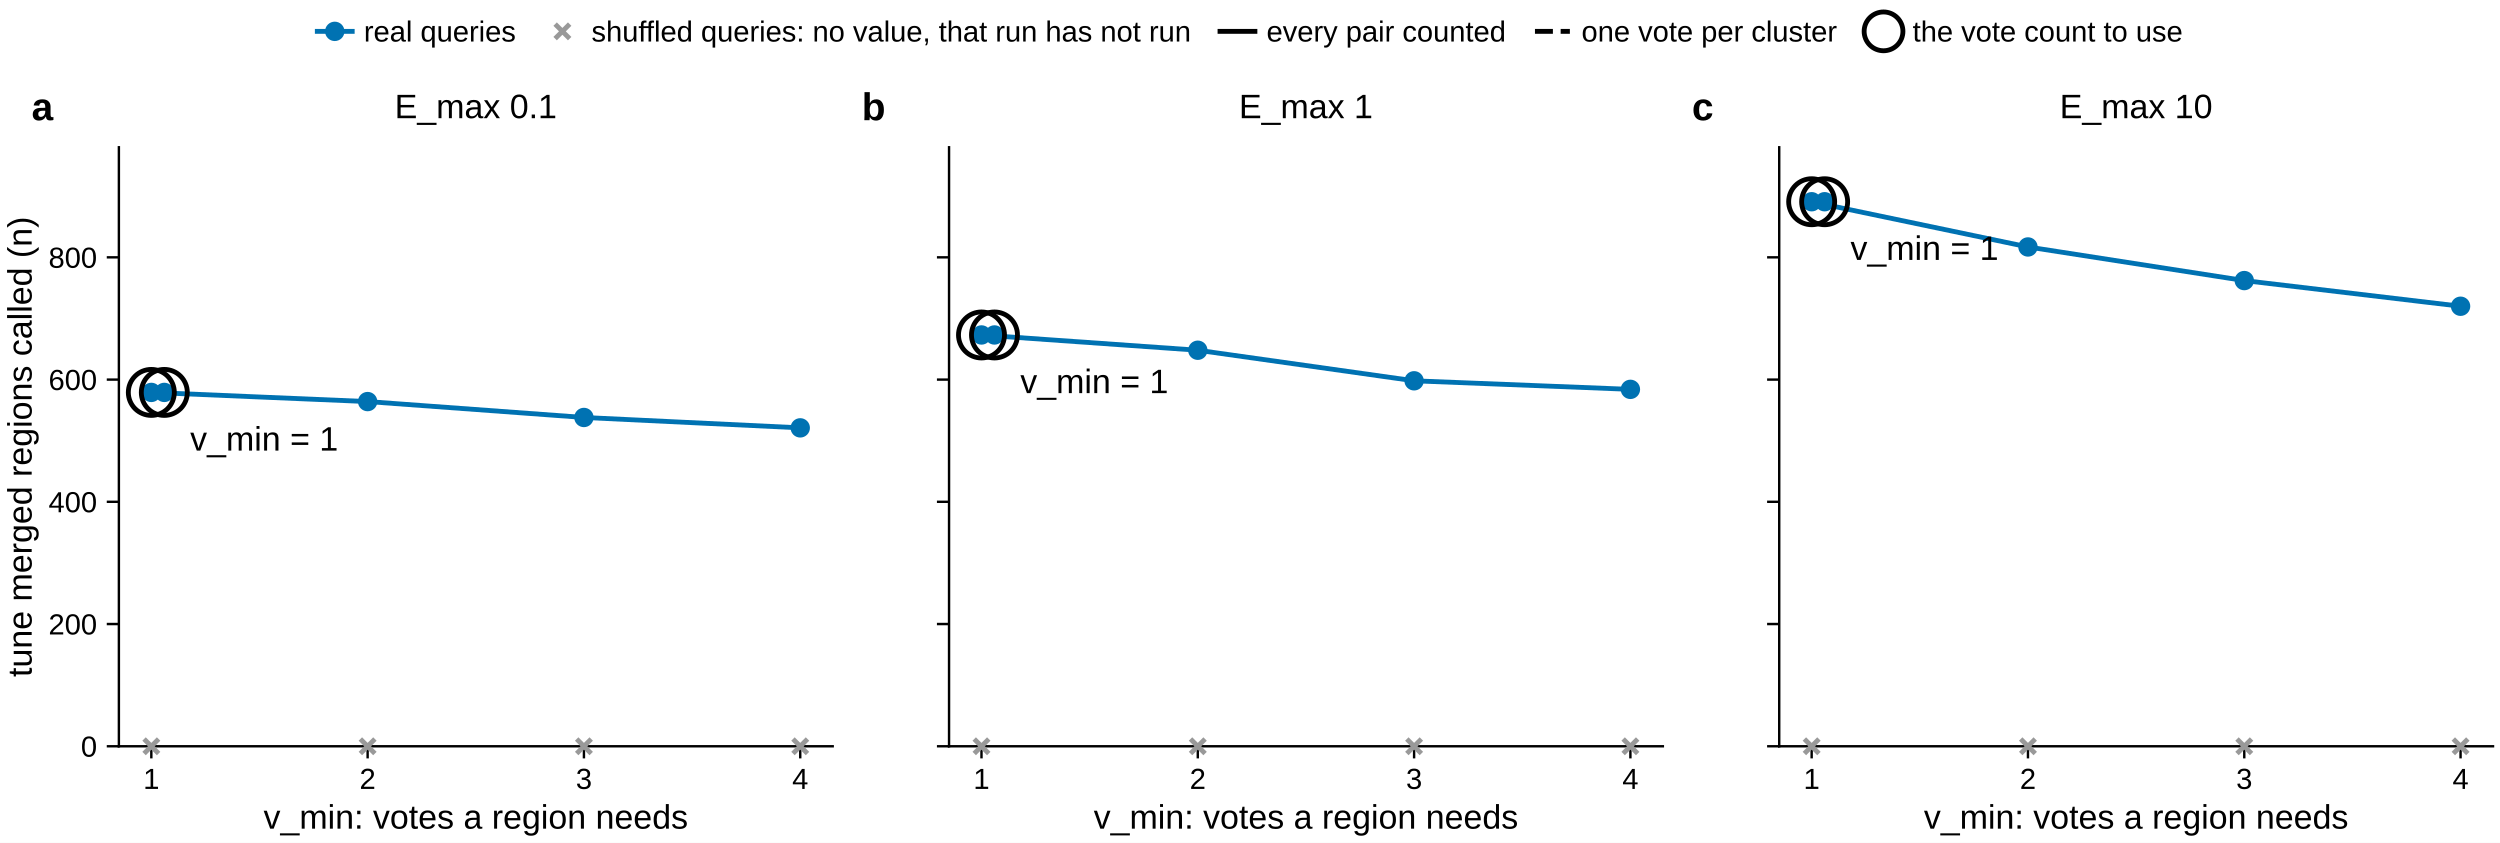
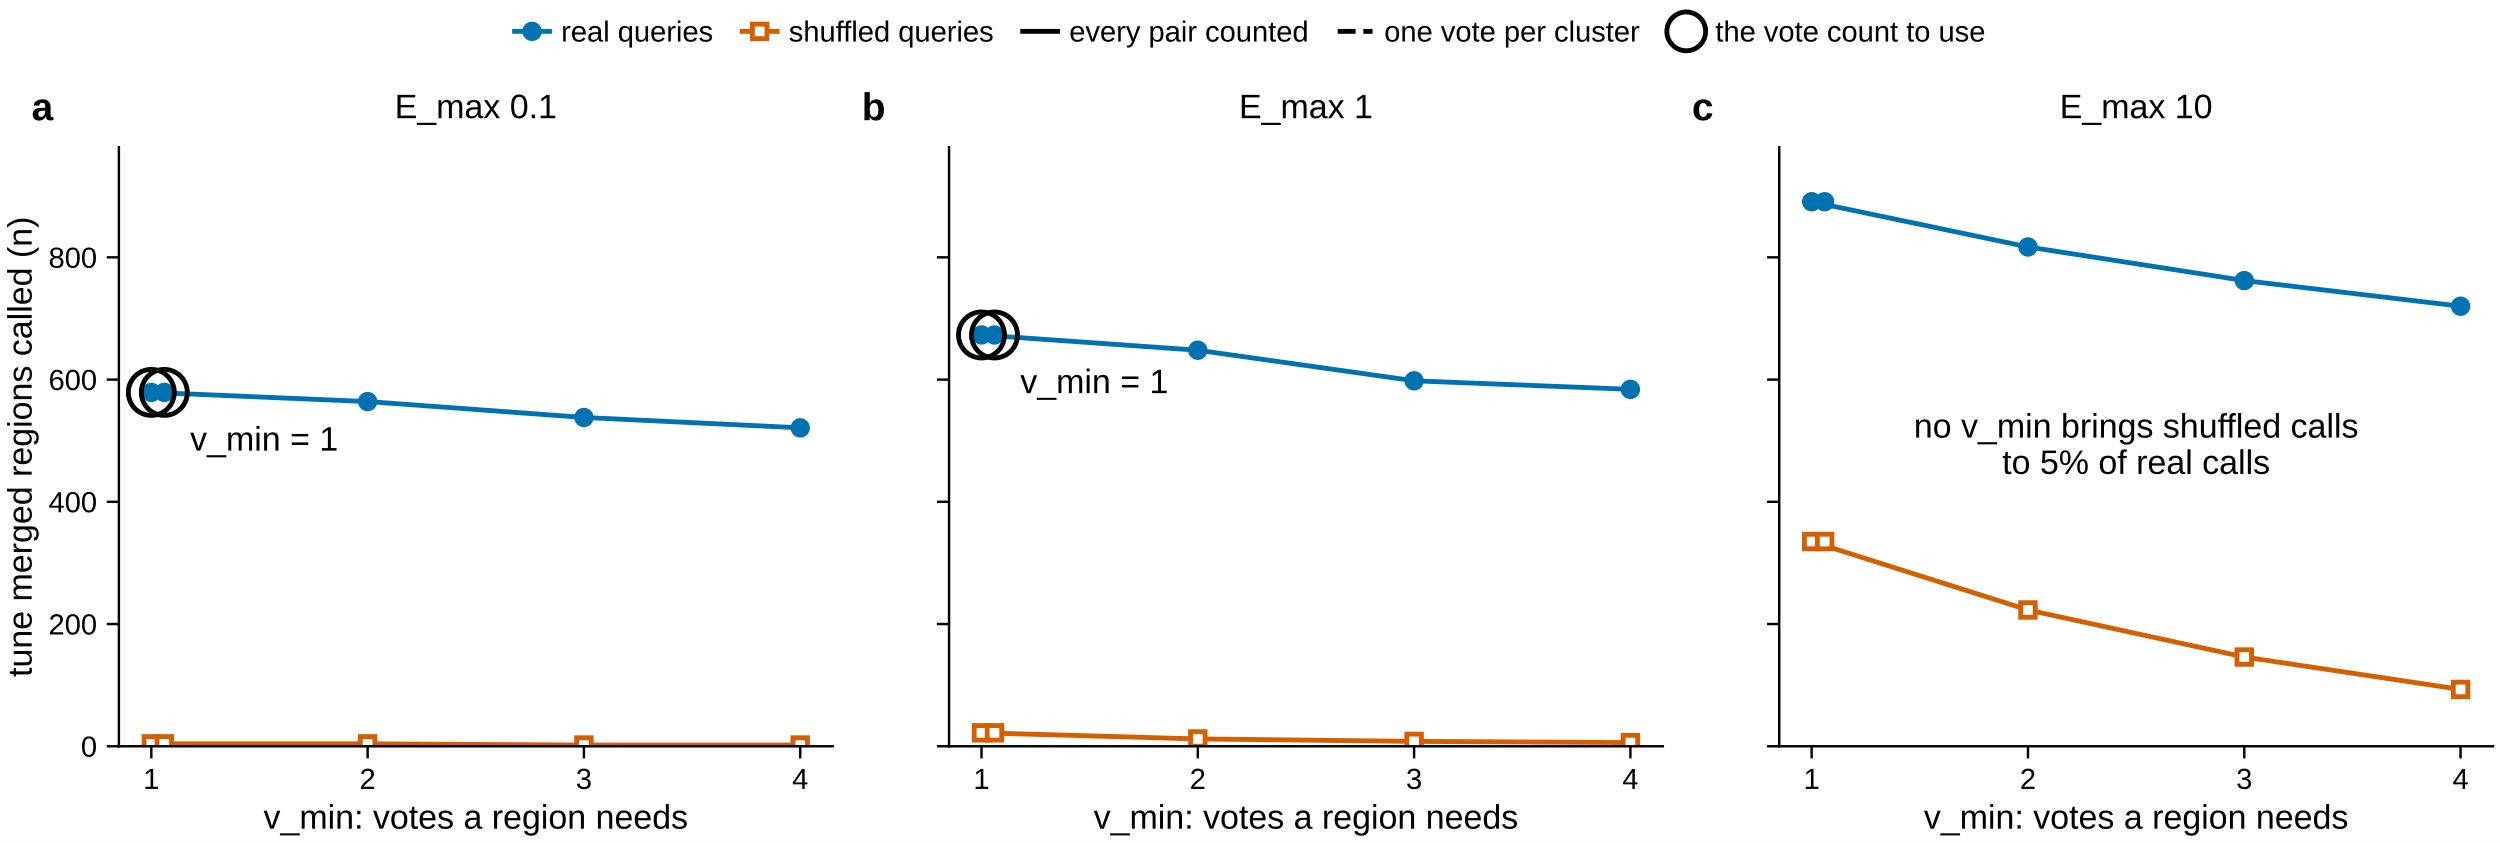
<svg xmlns="http://www.w3.org/2000/svg" xmlns:xlink="http://www.w3.org/1999/xlink" width="515.62pt" height="173.828pt" viewBox="0 0 515.62 173.828" version="1.1">
  <defs>
    <style type="text/css">*{stroke-linejoin: round; stroke-linecap: butt}</style>
  </defs>
  <g id="figure_1">
    <g id="patch_1">
      <path d="M 0 173.828  L 515.62 173.828  L 515.62 0  L 0 0  z " style="fill: #ffffff" />
    </g>
    <g id="axes_1">
      <g id="patch_2">
        <path d="M 24.519 153.917  L 171.739 153.917  L 171.739 30.376  L 24.519 30.376  z " style="fill: #ffffff" />
      </g>
      <g id="matplotlib.axis_1">
        <g id="xtick_1">
          <g id="line2d_1">
            <defs>
-               <path id="m44a8c8ac32" d="M 0 0  L 0 2.5  " style="stroke: #000000; stroke-width: 0.5" />
+               <path id="m06f5d43fc4" d="M 0 0  L 0 2.5  " style="stroke: #000000; stroke-width: 0.5" />
            </defs>
            <g>
-               <use xlink:href="#m44a8c8ac32" x="31.211" y="153.917" style="stroke: #000000; stroke-width: 0.5" />
+               <use xlink:href="#m06f5d43fc4" x="31.211" y="153.917" style="stroke: #000000; stroke-width: 0.5" />
            </g>
          </g>
          <g id="text_1">
            <text style="font-size: 6px; font-family: 'Arial', 'Helvetica', 'Liberation Sans', 'DejaVu Sans', sans-serif; text-anchor: middle" x="31.211" y="162.712" transform="rotate(-0 31.21057 162.7115)">1</text>
          </g>
        </g>
        <g id="xtick_2">
          <g id="line2d_2">
            <g>
-               <use xlink:href="#m44a8c8ac32" x="75.823" y="153.917" style="stroke: #000000; stroke-width: 0.5" />
+               <use xlink:href="#m06f5d43fc4" x="75.823" y="153.917" style="stroke: #000000; stroke-width: 0.5" />
            </g>
          </g>
          <g id="text_2">
            <text style="font-size: 6px; font-family: 'Arial', 'Helvetica', 'Liberation Sans', 'DejaVu Sans', sans-serif; text-anchor: middle" x="75.823" y="162.712" transform="rotate(-0 75.82269 162.7115)">2</text>
          </g>
        </g>
        <g id="xtick_3">
          <g id="line2d_3">
            <g>
-               <use xlink:href="#m44a8c8ac32" x="120.435" y="153.917" style="stroke: #000000; stroke-width: 0.5" />
+               <use xlink:href="#m06f5d43fc4" x="120.435" y="153.917" style="stroke: #000000; stroke-width: 0.5" />
            </g>
          </g>
          <g id="text_3">
            <text style="font-size: 6px; font-family: 'Arial', 'Helvetica', 'Liberation Sans', 'DejaVu Sans', sans-serif; text-anchor: middle" x="120.435" y="162.712" transform="rotate(-0 120.4348 162.7115)">3</text>
          </g>
        </g>
        <g id="xtick_4">
          <g id="line2d_4">
            <g>
-               <use xlink:href="#m44a8c8ac32" x="165.047" y="153.917" style="stroke: #000000; stroke-width: 0.5" />
+               <use xlink:href="#m06f5d43fc4" x="165.047" y="153.917" style="stroke: #000000; stroke-width: 0.5" />
            </g>
          </g>
          <g id="text_4">
            <text style="font-size: 6px; font-family: 'Arial', 'Helvetica', 'Liberation Sans', 'DejaVu Sans', sans-serif; text-anchor: middle" x="165.047" y="162.712" transform="rotate(-0 165.0469 162.7115)">4</text>
          </g>
        </g>
        <g id="text_5">
          <text style="font-size: 7px; font-family: 'Arial', 'Helvetica', 'Liberation Sans', 'DejaVu Sans', sans-serif; text-anchor: middle" x="98.129" y="170.915" transform="rotate(-0 98.12874 170.9145)">v_min: votes a region needs</text>
        </g>
      </g>
      <g id="matplotlib.axis_2">
        <g id="ytick_1">
          <g id="line2d_5">
            <defs>
-               <path id="m9cc3712a37" d="M 0 0  L -2.5 0  " style="stroke: #000000; stroke-width: 0.5" />
+               <path id="mfbc4c7f4f1" d="M 0 0  L -2.5 0  " style="stroke: #000000; stroke-width: 0.5" />
            </defs>
            <g>
-               <use xlink:href="#m9cc3712a37" x="24.519" y="153.917" style="stroke: #000000; stroke-width: 0.5" />
+               <use xlink:href="#mfbc4c7f4f1" x="24.519" y="153.917" style="stroke: #000000; stroke-width: 0.5" />
            </g>
          </g>
          <g id="text_6">
            <text style="font-size: 6px; font-family: 'Arial', 'Helvetica', 'Liberation Sans', 'DejaVu Sans', sans-serif; text-anchor: end" x="20.019" y="156.064" transform="rotate(-0 20.01875 156.0642)">0</text>
          </g>
        </g>
        <g id="ytick_2">
          <g id="line2d_6">
            <g>
-               <use xlink:href="#m9cc3712a37" x="24.519" y="128.707" style="stroke: #000000; stroke-width: 0.5" />
+               <use xlink:href="#mfbc4c7f4f1" x="24.519" y="128.707" style="stroke: #000000; stroke-width: 0.5" />
            </g>
          </g>
          <g id="text_7">
            <text style="font-size: 6px; font-family: 'Arial', 'Helvetica', 'Liberation Sans', 'DejaVu Sans', sans-serif; text-anchor: end" x="20.019" y="130.854" transform="rotate(-0 20.01875 130.8544)">200</text>
          </g>
        </g>
        <g id="ytick_3">
          <g id="line2d_7">
            <g>
-               <use xlink:href="#m9cc3712a37" x="24.519" y="103.497" style="stroke: #000000; stroke-width: 0.5" />
+               <use xlink:href="#mfbc4c7f4f1" x="24.519" y="103.497" style="stroke: #000000; stroke-width: 0.5" />
            </g>
          </g>
          <g id="text_8">
            <text style="font-size: 6px; font-family: 'Arial', 'Helvetica', 'Liberation Sans', 'DejaVu Sans', sans-serif; text-anchor: end" x="20.019" y="105.645" transform="rotate(-0 20.01875 105.6446)">400</text>
          </g>
        </g>
        <g id="ytick_4">
          <g id="line2d_8">
            <g>
-               <use xlink:href="#m9cc3712a37" x="24.519" y="78.288" style="stroke: #000000; stroke-width: 0.5" />
+               <use xlink:href="#mfbc4c7f4f1" x="24.519" y="78.288" style="stroke: #000000; stroke-width: 0.5" />
            </g>
          </g>
          <g id="text_9">
            <text style="font-size: 6px; font-family: 'Arial', 'Helvetica', 'Liberation Sans', 'DejaVu Sans', sans-serif; text-anchor: end" x="20.019" y="80.435" transform="rotate(-0 20.01875 80.43487)">600</text>
          </g>
        </g>
        <g id="ytick_5">
          <g id="line2d_9">
            <g>
-               <use xlink:href="#m9cc3712a37" x="24.519" y="53.078" style="stroke: #000000; stroke-width: 0.5" />
+               <use xlink:href="#mfbc4c7f4f1" x="24.519" y="53.078" style="stroke: #000000; stroke-width: 0.5" />
            </g>
          </g>
          <g id="text_10">
            <text style="font-size: 6px; font-family: 'Arial', 'Helvetica', 'Liberation Sans', 'DejaVu Sans', sans-serif; text-anchor: end" x="20.019" y="55.225" transform="rotate(-0 20.01875 55.22509)">800</text>
          </g>
        </g>
        <g id="text_11">
          <text style="font-size: 7px; font-family: 'Arial', 'Helvetica', 'Liberation Sans', 'DejaVu Sans', sans-serif; text-anchor: middle" x="6.536" y="92.147" transform="rotate(-90 6.535781 92.1466)">tune merged regions called (n)</text>
        </g>
      </g>
      <g id="line2d_10">
-         <path d="M 31.211 80.935  L 75.823 82.825  L 120.435 86.103  L 165.047 88.245  " clip-path="url(#p9e392b3a50)" style="fill: none; stroke: #0072b2; stroke-linecap: square" />
+         <path d="M 31.211 80.935  L 75.823 82.825  L 120.435 86.103  L 165.047 88.245  " clip-path="url(#p8453d5437e)" style="fill: none; stroke: #0072b2; stroke-linecap: square" />
        <defs>
-           <path id="mfd7a5730d2" d="M 0 1.5  C 0.398 1.5 0.779 1.342 1.061 1.061  C 1.342 0.779 1.5 0.398 1.5 0  C 1.5 -0.398 1.342 -0.779 1.061 -1.061  C 0.779 -1.342 0.398 -1.5 0 -1.5  C -0.398 -1.5 -0.779 -1.342 -1.061 -1.061  C -1.342 -0.779 -1.5 -0.398 -1.5 0  C -1.5 0.398 -1.342 0.779 -1.061 1.061  C -0.779 1.342 -0.398 1.5 0 1.5  z " style="stroke: #0072b2" />
+           <path id="m8e6fe52f52" d="M 0 1.5  C 0.398 1.5 0.779 1.342 1.061 1.061  C 1.342 0.779 1.5 0.398 1.5 0  C 1.5 -0.398 1.342 -0.779 1.061 -1.061  C 0.779 -1.342 0.398 -1.5 0 -1.5  C -0.398 -1.5 -0.779 -1.342 -1.061 -1.061  C -1.342 -0.779 -1.5 -0.398 -1.5 0  C -1.5 0.398 -1.342 0.779 -1.061 1.061  C -0.779 1.342 -0.398 1.5 0 1.5  z " style="stroke: #0072b2" />
        </defs>
-         <g clip-path="url(#p9e392b3a50)">
-           <use xlink:href="#mfd7a5730d2" x="31.211" y="80.935" style="fill: #0072b2; stroke: #0072b2" />
-           <use xlink:href="#mfd7a5730d2" x="75.823" y="82.825" style="fill: #0072b2; stroke: #0072b2" />
-           <use xlink:href="#mfd7a5730d2" x="120.435" y="86.103" style="fill: #0072b2; stroke: #0072b2" />
-           <use xlink:href="#mfd7a5730d2" x="165.047" y="88.245" style="fill: #0072b2; stroke: #0072b2" />
+         <g clip-path="url(#p8453d5437e)">
+           <use xlink:href="#m8e6fe52f52" x="31.211" y="80.935" style="fill: #0072b2; stroke: #0072b2" />
+           <use xlink:href="#m8e6fe52f52" x="75.823" y="82.825" style="fill: #0072b2; stroke: #0072b2" />
+           <use xlink:href="#m8e6fe52f52" x="120.435" y="86.103" style="fill: #0072b2; stroke: #0072b2" />
+           <use xlink:href="#m8e6fe52f52" x="165.047" y="88.245" style="fill: #0072b2; stroke: #0072b2" />
        </g>
      </g>
      <g id="line2d_11">
-         <path d="M 33.887 80.935  " clip-path="url(#p9e392b3a50)" style="fill: none; stroke-dasharray: 3.7,1.6; stroke-dashoffset: 0; stroke: #0072b2" />
-         <g clip-path="url(#p9e392b3a50)">
-           <use xlink:href="#mfd7a5730d2" x="33.887" y="80.935" style="fill: #0072b2; stroke: #0072b2" />
+         <path d="M 31.211 153.413  L 75.823 153.413  L 120.435 153.665  L 165.047 153.665  " clip-path="url(#p8453d5437e)" style="fill: none; stroke: #d55e00; stroke-linecap: square" />
+         <defs>
+           <path id="m330bc843bd" d="M -1.5 1.5  L 1.5 1.5  L 1.5 -1.5  L -1.5 -1.5  z " style="stroke: #d55e00; stroke-linejoin: miter" />
+         </defs>
+         <g clip-path="url(#p8453d5437e)">
+           <use xlink:href="#m330bc843bd" x="31.211" y="153.413" style="fill: #ffffff; stroke: #d55e00; stroke-linejoin: miter" />
+           <use xlink:href="#m330bc843bd" x="75.823" y="153.413" style="fill: #ffffff; stroke: #d55e00; stroke-linejoin: miter" />
+           <use xlink:href="#m330bc843bd" x="120.435" y="153.665" style="fill: #ffffff; stroke: #d55e00; stroke-linejoin: miter" />
+           <use xlink:href="#m330bc843bd" x="165.047" y="153.665" style="fill: #ffffff; stroke: #d55e00; stroke-linejoin: miter" />
+         </g>
+       </g>
+       <g id="line2d_12">
+         <path d="M 33.887 80.935  " clip-path="url(#p8453d5437e)" style="fill: none; stroke-dasharray: 3.7,1.6; stroke-dashoffset: 0; stroke: #0072b2" />
+         <g clip-path="url(#p8453d5437e)">
+           <use xlink:href="#m8e6fe52f52" x="33.887" y="80.935" style="fill: #0072b2; stroke: #0072b2" />
+         </g>
+       </g>
+       <g id="line2d_13">
+         <path d="M 33.887 153.413  " clip-path="url(#p8453d5437e)" style="fill: none; stroke-dasharray: 3.7,1.6; stroke-dashoffset: 0; stroke: #d55e00" />
+         <g clip-path="url(#p8453d5437e)">
+           <use xlink:href="#m330bc843bd" x="33.887" y="153.413" style="fill: #ffffff; stroke: #d55e00; stroke-linejoin: miter" />
        </g>
      </g>
      <g id="patch_3">
        <path d="M 24.519 153.917  L 24.519 30.376  " style="fill: none; stroke: #000000; stroke-width: 0.5; stroke-linejoin: miter; stroke-linecap: square" />
      </g>
      <g id="patch_4">
        <path d="M 24.519 153.917  L 171.739 153.917  " style="fill: none; stroke: #000000; stroke-width: 0.5; stroke-linejoin: miter; stroke-linecap: square" />
      </g>
      <g id="text_12">
        <text style="font-size: 7px; font-family: 'Arial', 'Helvetica', 'Liberation Sans', 'DejaVu Sans', sans-serif; text-anchor: start" x="39.211" y="92.935" transform="rotate(-0 39.21057 92.93455)">v_min = 1</text>
      </g>
      <g id="text_13">
        <text style="font-weight: 700; font-size: 8px; font-family: 'Arial', 'Helvetica', 'Liberation Sans', 'DejaVu Sans', sans-serif; text-anchor: start" x="6.519" y="24.798" transform="rotate(-0 6.51875 24.7976)">a</text>
      </g>
      <g id="text_14">
        <text style="font-size: 7px; font-family: 'Arial', 'Helvetica', 'Liberation Sans', 'DejaVu Sans', sans-serif; text-anchor: middle" x="98.129" y="24.376" transform="rotate(-0 98.12874 24.37635)">E_max 0.1</text>
      </g>
      <g id="PathCollection_1">
-         <path d="M 31.211 85.678  C 32.469 85.678 33.675 85.178 34.565 84.289  C 35.454 83.399 35.954 82.193 35.954 80.935  C 35.954 79.677 35.454 78.47 34.565 77.58  C 33.675 76.691 32.469 76.191 31.211 76.191  C 29.953 76.191 28.746 76.691 27.856 77.58  C 26.967 78.47 26.467 79.677 26.467 80.935  C 26.467 82.193 26.967 83.399 27.856 84.289  C 28.746 85.178 29.953 85.678 31.211 85.678  L 31.211 85.678  z " clip-path="url(#p9e392b3a50)" style="fill: none; stroke: #000000" />
+         <path d="M 31.211 85.678  C 32.469 85.678 33.675 85.178 34.565 84.289  C 35.454 83.399 35.954 82.193 35.954 80.935  C 35.954 79.677 35.454 78.47 34.565 77.58  C 33.675 76.691 32.469 76.191 31.211 76.191  C 29.953 76.191 28.746 76.691 27.856 77.58  C 26.967 78.47 26.467 79.677 26.467 80.935  C 26.467 82.193 26.967 83.399 27.856 84.289  C 28.746 85.178 29.953 85.678 31.211 85.678  L 31.211 85.678  z " clip-path="url(#p8453d5437e)" style="fill: none; stroke: #000000" />
      </g>
      <g id="PathCollection_2">
-         <path d="M 33.887 85.678  C 35.145 85.678 36.352 85.178 37.241 84.289  C 38.131 83.399 38.631 82.193 38.631 80.935  C 38.631 79.677 38.131 78.47 37.241 77.58  C 36.352 76.691 35.145 76.191 33.887 76.191  C 32.629 76.191 31.423 76.691 30.533 77.58  C 29.644 78.47 29.144 79.677 29.144 80.935  C 29.144 82.193 29.644 83.399 30.533 84.289  C 31.423 85.178 32.629 85.678 33.887 85.678  L 33.887 85.678  z " clip-path="url(#p9e392b3a50)" style="fill: none; stroke: #000000" />
-       </g>
-       <g id="PathCollection_3">
-         <defs>
-           <path id="m5c5ccda77c" d="M -1.5 1.5  L 1.5 -1.5  M -1.5 -1.5  L 1.5 1.5  " style="stroke: #999999" />
-         </defs>
-         <g>
-           <use xlink:href="#m5c5ccda77c" x="31.211" y="153.917" style="fill: #999999; stroke: #999999" />
-           <use xlink:href="#m5c5ccda77c" x="75.823" y="153.917" style="fill: #999999; stroke: #999999" />
-           <use xlink:href="#m5c5ccda77c" x="120.435" y="153.917" style="fill: #999999; stroke: #999999" />
-           <use xlink:href="#m5c5ccda77c" x="165.047" y="153.917" style="fill: #999999; stroke: #999999" />
-         </g>
+         <path d="M 33.887 85.678  C 35.145 85.678 36.352 85.178 37.241 84.289  C 38.131 83.399 38.631 82.193 38.631 80.935  C 38.631 79.677 38.131 78.47 37.241 77.58  C 36.352 76.691 35.145 76.191 33.887 76.191  C 32.629 76.191 31.423 76.691 30.533 77.58  C 29.644 78.47 29.144 79.677 29.144 80.935  C 29.144 82.193 29.644 83.399 30.533 84.289  C 31.423 85.178 32.629 85.678 33.887 85.678  L 33.887 85.678  z " clip-path="url(#p8453d5437e)" style="fill: none; stroke: #000000" />
      </g>
    </g>
    <g id="axes_2">
      <g id="patch_5">
        <path d="M 195.739 153.917  L 342.959 153.917  L 342.959 30.376  L 195.739 30.376  z " style="fill: #ffffff" />
      </g>
      <g id="matplotlib.axis_3">
        <g id="xtick_5">
-           <g id="line2d_12">
-             <g>
-               <use xlink:href="#m44a8c8ac32" x="202.431" y="153.917" style="stroke: #000000; stroke-width: 0.5" />
+           <g id="line2d_14">
+             <g>
+               <use xlink:href="#m06f5d43fc4" x="202.431" y="153.917" style="stroke: #000000; stroke-width: 0.5" />
            </g>
          </g>
          <g id="text_15">
            <text style="font-size: 6px; font-family: 'Arial', 'Helvetica', 'Liberation Sans', 'DejaVu Sans', sans-serif; text-anchor: middle" x="202.431" y="162.712" transform="rotate(-0 202.431 162.7115)">1</text>
          </g>
        </g>
        <g id="xtick_6">
-           <g id="line2d_13">
-             <g>
-               <use xlink:href="#m44a8c8ac32" x="247.043" y="153.917" style="stroke: #000000; stroke-width: 0.5" />
+           <g id="line2d_15">
+             <g>
+               <use xlink:href="#m06f5d43fc4" x="247.043" y="153.917" style="stroke: #000000; stroke-width: 0.5" />
            </g>
          </g>
          <g id="text_16">
            <text style="font-size: 6px; font-family: 'Arial', 'Helvetica', 'Liberation Sans', 'DejaVu Sans', sans-serif; text-anchor: middle" x="247.043" y="162.712" transform="rotate(-0 247.0432 162.7115)">2</text>
          </g>
        </g>
        <g id="xtick_7">
-           <g id="line2d_14">
-             <g>
-               <use xlink:href="#m44a8c8ac32" x="291.655" y="153.917" style="stroke: #000000; stroke-width: 0.5" />
+           <g id="line2d_16">
+             <g>
+               <use xlink:href="#m06f5d43fc4" x="291.655" y="153.917" style="stroke: #000000; stroke-width: 0.5" />
            </g>
          </g>
          <g id="text_17">
            <text style="font-size: 6px; font-family: 'Arial', 'Helvetica', 'Liberation Sans', 'DejaVu Sans', sans-serif; text-anchor: middle" x="291.655" y="162.712" transform="rotate(-0 291.6553 162.7115)">3</text>
          </g>
        </g>
        <g id="xtick_8">
-           <g id="line2d_15">
-             <g>
-               <use xlink:href="#m44a8c8ac32" x="336.267" y="153.917" style="stroke: #000000; stroke-width: 0.5" />
+           <g id="line2d_17">
+             <g>
+               <use xlink:href="#m06f5d43fc4" x="336.267" y="153.917" style="stroke: #000000; stroke-width: 0.5" />
            </g>
          </g>
          <g id="text_18">
            <text style="font-size: 6px; font-family: 'Arial', 'Helvetica', 'Liberation Sans', 'DejaVu Sans', sans-serif; text-anchor: middle" x="336.267" y="162.712" transform="rotate(-0 336.2674 162.7115)">4</text>
          </g>
        </g>
        <g id="text_19">
          <text style="font-size: 7px; font-family: 'Arial', 'Helvetica', 'Liberation Sans', 'DejaVu Sans', sans-serif; text-anchor: middle" x="269.349" y="170.915" transform="rotate(-0 269.3492 170.9145)">v_min: votes a region needs</text>
        </g>
      </g>
      <g id="matplotlib.axis_4">
        <g id="ytick_6">
-           <g id="line2d_16">
-             <g>
-               <use xlink:href="#m9cc3712a37" x="195.739" y="153.917" style="stroke: #000000; stroke-width: 0.5" />
+           <g id="line2d_18">
+             <g>
+               <use xlink:href="#mfbc4c7f4f1" x="195.739" y="153.917" style="stroke: #000000; stroke-width: 0.5" />
            </g>
          </g>
        </g>
        <g id="ytick_7">
-           <g id="line2d_17">
-             <g>
-               <use xlink:href="#m9cc3712a37" x="195.739" y="128.707" style="stroke: #000000; stroke-width: 0.5" />
+           <g id="line2d_19">
+             <g>
+               <use xlink:href="#mfbc4c7f4f1" x="195.739" y="128.707" style="stroke: #000000; stroke-width: 0.5" />
            </g>
          </g>
        </g>
        <g id="ytick_8">
-           <g id="line2d_18">
-             <g>
-               <use xlink:href="#m9cc3712a37" x="195.739" y="103.497" style="stroke: #000000; stroke-width: 0.5" />
+           <g id="line2d_20">
+             <g>
+               <use xlink:href="#mfbc4c7f4f1" x="195.739" y="103.497" style="stroke: #000000; stroke-width: 0.5" />
            </g>
          </g>
        </g>
        <g id="ytick_9">
-           <g id="line2d_19">
-             <g>
-               <use xlink:href="#m9cc3712a37" x="195.739" y="78.288" style="stroke: #000000; stroke-width: 0.5" />
+           <g id="line2d_21">
+             <g>
+               <use xlink:href="#mfbc4c7f4f1" x="195.739" y="78.288" style="stroke: #000000; stroke-width: 0.5" />
            </g>
          </g>
        </g>
        <g id="ytick_10">
-           <g id="line2d_20">
-             <g>
-               <use xlink:href="#m9cc3712a37" x="195.739" y="53.078" style="stroke: #000000; stroke-width: 0.5" />
-             </g>
-           </g>
-         </g>
-       </g>
-       <g id="line2d_21">
-         <path d="M 202.431 69.086  L 247.043 72.237  L 291.655 78.54  L 336.267 80.304  " clip-path="url(#p23866feff5)" style="fill: none; stroke: #0072b2; stroke-linecap: square" />
-         <g clip-path="url(#p23866feff5)">
-           <use xlink:href="#mfd7a5730d2" x="202.431" y="69.086" style="fill: #0072b2; stroke: #0072b2" />
-           <use xlink:href="#mfd7a5730d2" x="247.043" y="72.237" style="fill: #0072b2; stroke: #0072b2" />
-           <use xlink:href="#mfd7a5730d2" x="291.655" y="78.54" style="fill: #0072b2; stroke: #0072b2" />
-           <use xlink:href="#mfd7a5730d2" x="336.267" y="80.304" style="fill: #0072b2; stroke: #0072b2" />
-         </g>
-       </g>
-       <g id="line2d_22">
-         <path d="M 205.108 69.086  " clip-path="url(#p23866feff5)" style="fill: none; stroke-dasharray: 3.7,1.6; stroke-dashoffset: 0; stroke: #0072b2" />
-         <g clip-path="url(#p23866feff5)">
-           <use xlink:href="#mfd7a5730d2" x="205.108" y="69.086" style="fill: #0072b2; stroke: #0072b2" />
+           <g id="line2d_22">
+             <g>
+               <use xlink:href="#mfbc4c7f4f1" x="195.739" y="53.078" style="stroke: #000000; stroke-width: 0.5" />
+             </g>
+           </g>
+         </g>
+       </g>
+       <g id="line2d_23">
+         <path d="M 202.431 69.086  L 247.043 72.237  L 291.655 78.54  L 336.267 80.304  " clip-path="url(#pd07d78161b)" style="fill: none; stroke: #0072b2; stroke-linecap: square" />
+         <g clip-path="url(#pd07d78161b)">
+           <use xlink:href="#m8e6fe52f52" x="202.431" y="69.086" style="fill: #0072b2; stroke: #0072b2" />
+           <use xlink:href="#m8e6fe52f52" x="247.043" y="72.237" style="fill: #0072b2; stroke: #0072b2" />
+           <use xlink:href="#m8e6fe52f52" x="291.655" y="78.54" style="fill: #0072b2; stroke: #0072b2" />
+           <use xlink:href="#m8e6fe52f52" x="336.267" y="80.304" style="fill: #0072b2; stroke: #0072b2" />
+         </g>
+       </g>
+       <g id="line2d_24">
+         <path d="M 202.431 151.144  L 247.043 152.404  L 291.655 152.908  L 336.267 153.161  " clip-path="url(#pd07d78161b)" style="fill: none; stroke: #d55e00; stroke-linecap: square" />
+         <g clip-path="url(#pd07d78161b)">
+           <use xlink:href="#m330bc843bd" x="202.431" y="151.144" style="fill: #ffffff; stroke: #d55e00; stroke-linejoin: miter" />
+           <use xlink:href="#m330bc843bd" x="247.043" y="152.404" style="fill: #ffffff; stroke: #d55e00; stroke-linejoin: miter" />
+           <use xlink:href="#m330bc843bd" x="291.655" y="152.908" style="fill: #ffffff; stroke: #d55e00; stroke-linejoin: miter" />
+           <use xlink:href="#m330bc843bd" x="336.267" y="153.161" style="fill: #ffffff; stroke: #d55e00; stroke-linejoin: miter" />
+         </g>
+       </g>
+       <g id="line2d_25">
+         <path d="M 205.108 69.086  " clip-path="url(#pd07d78161b)" style="fill: none; stroke-dasharray: 3.7,1.6; stroke-dashoffset: 0; stroke: #0072b2" />
+         <g clip-path="url(#pd07d78161b)">
+           <use xlink:href="#m8e6fe52f52" x="205.108" y="69.086" style="fill: #0072b2; stroke: #0072b2" />
+         </g>
+       </g>
+       <g id="line2d_26">
+         <path d="M 205.108 151.144  " clip-path="url(#pd07d78161b)" style="fill: none; stroke-dasharray: 3.7,1.6; stroke-dashoffset: 0; stroke: #d55e00" />
+         <g clip-path="url(#pd07d78161b)">
+           <use xlink:href="#m330bc843bd" x="205.108" y="151.144" style="fill: #ffffff; stroke: #d55e00; stroke-linejoin: miter" />
        </g>
      </g>
      <g id="patch_6">
        <path d="M 195.739 153.917  L 195.739 30.376  " style="fill: none; stroke: #000000; stroke-width: 0.5; stroke-linejoin: miter; stroke-linecap: square" />
      </g>
      <g id="patch_7">
        <path d="M 195.739 153.917  L 342.959 153.917  " style="fill: none; stroke: #000000; stroke-width: 0.5; stroke-linejoin: miter; stroke-linecap: square" />
      </g>
      <g id="text_20">
        <text style="font-size: 7px; font-family: 'Arial', 'Helvetica', 'Liberation Sans', 'DejaVu Sans', sans-serif; text-anchor: start" x="210.431" y="81.086" transform="rotate(-0 210.431 81.08596)">v_min = 1</text>
      </g>
      <g id="text_21">
        <text style="font-weight: 700; font-size: 8px; font-family: 'Arial', 'Helvetica', 'Liberation Sans', 'DejaVu Sans', sans-serif; text-anchor: start" x="177.739" y="24.798" transform="rotate(-0 177.7392 24.7976)">b</text>
      </g>
      <g id="text_22">
        <text style="font-size: 7px; font-family: 'Arial', 'Helvetica', 'Liberation Sans', 'DejaVu Sans', sans-serif; text-anchor: middle" x="269.349" y="24.376" transform="rotate(-0 269.3492 24.37635)">E_max 1</text>
      </g>
+       <g id="PathCollection_3">
+         <path d="M 202.431 73.829  C 203.689 73.829 204.896 73.33 205.785 72.44  C 206.675 71.551 207.174 70.344 207.174 69.086  C 207.174 67.828 206.675 66.621 205.785 65.732  C 204.896 64.842 203.689 64.343 202.431 64.343  C 201.173 64.343 199.966 64.842 199.077 65.732  C 198.187 66.621 197.688 67.828 197.688 69.086  C 197.688 70.344 198.187 71.551 199.077 72.44  C 199.966 73.33 201.173 73.829 202.431 73.829  L 202.431 73.829  z " clip-path="url(#pd07d78161b)" style="fill: none; stroke: #000000" />
+       </g>
      <g id="PathCollection_4">
-         <path d="M 202.431 73.829  C 203.689 73.829 204.896 73.33 205.785 72.44  C 206.675 71.551 207.174 70.344 207.174 69.086  C 207.174 67.828 206.675 66.621 205.785 65.732  C 204.896 64.842 203.689 64.343 202.431 64.343  C 201.173 64.343 199.966 64.842 199.077 65.732  C 198.187 66.621 197.688 67.828 197.688 69.086  C 197.688 70.344 198.187 71.551 199.077 72.44  C 199.966 73.33 201.173 73.829 202.431 73.829  L 202.431 73.829  z " clip-path="url(#p23866feff5)" style="fill: none; stroke: #000000" />
-       </g>
-       <g id="PathCollection_5">
-         <path d="M 205.108 73.829  C 206.366 73.829 207.572 73.33 208.462 72.44  C 209.351 71.551 209.851 70.344 209.851 69.086  C 209.851 67.828 209.351 66.621 208.462 65.732  C 207.572 64.842 206.366 64.343 205.108 64.343  C 203.85 64.343 202.643 64.842 201.754 65.732  C 200.864 66.621 200.364 67.828 200.364 69.086  C 200.364 70.344 200.864 71.551 201.754 72.44  C 202.643 73.33 203.85 73.829 205.108 73.829  L 205.108 73.829  z " clip-path="url(#p23866feff5)" style="fill: none; stroke: #000000" />
-       </g>
-       <g id="PathCollection_6">
-         <g>
-           <use xlink:href="#m5c5ccda77c" x="202.431" y="153.917" style="fill: #999999; stroke: #999999" />
-           <use xlink:href="#m5c5ccda77c" x="247.043" y="153.917" style="fill: #999999; stroke: #999999" />
-           <use xlink:href="#m5c5ccda77c" x="291.655" y="153.917" style="fill: #999999; stroke: #999999" />
-           <use xlink:href="#m5c5ccda77c" x="336.267" y="153.917" style="fill: #999999; stroke: #999999" />
-         </g>
+         <path d="M 205.108 73.829  C 206.366 73.829 207.572 73.33 208.462 72.44  C 209.351 71.551 209.851 70.344 209.851 69.086  C 209.851 67.828 209.351 66.621 208.462 65.732  C 207.572 64.842 206.366 64.343 205.108 64.343  C 203.85 64.343 202.643 64.842 201.754 65.732  C 200.864 66.621 200.364 67.828 200.364 69.086  C 200.364 70.344 200.864 71.551 201.754 72.44  C 202.643 73.33 203.85 73.829 205.108 73.829  L 205.108 73.829  z " clip-path="url(#pd07d78161b)" style="fill: none; stroke: #000000" />
      </g>
    </g>
    <g id="axes_3">
      <g id="patch_8">
        <path d="M 366.96 153.917  L 514.18 153.917  L 514.18 30.376  L 366.96 30.376  z " style="fill: #ffffff" />
      </g>
      <g id="matplotlib.axis_5">
        <g id="xtick_9">
-           <g id="line2d_23">
-             <g>
-               <use xlink:href="#m44a8c8ac32" x="373.652" y="153.917" style="stroke: #000000; stroke-width: 0.5" />
+           <g id="line2d_27">
+             <g>
+               <use xlink:href="#m06f5d43fc4" x="373.652" y="153.917" style="stroke: #000000; stroke-width: 0.5" />
            </g>
          </g>
          <g id="text_23">
            <text style="font-size: 6px; font-family: 'Arial', 'Helvetica', 'Liberation Sans', 'DejaVu Sans', sans-serif; text-anchor: middle" x="373.652" y="162.712" transform="rotate(-0 373.6515 162.7115)">1</text>
          </g>
        </g>
        <g id="xtick_10">
-           <g id="line2d_24">
-             <g>
-               <use xlink:href="#m44a8c8ac32" x="418.264" y="153.917" style="stroke: #000000; stroke-width: 0.5" />
+           <g id="line2d_28">
+             <g>
+               <use xlink:href="#m06f5d43fc4" x="418.264" y="153.917" style="stroke: #000000; stroke-width: 0.5" />
            </g>
          </g>
          <g id="text_24">
            <text style="font-size: 6px; font-family: 'Arial', 'Helvetica', 'Liberation Sans', 'DejaVu Sans', sans-serif; text-anchor: middle" x="418.264" y="162.712" transform="rotate(-0 418.2636 162.7115)">2</text>
          </g>
        </g>
        <g id="xtick_11">
-           <g id="line2d_25">
-             <g>
-               <use xlink:href="#m44a8c8ac32" x="462.876" y="153.917" style="stroke: #000000; stroke-width: 0.5" />
+           <g id="line2d_29">
+             <g>
+               <use xlink:href="#m06f5d43fc4" x="462.876" y="153.917" style="stroke: #000000; stroke-width: 0.5" />
            </g>
          </g>
          <g id="text_25">
            <text style="font-size: 6px; font-family: 'Arial', 'Helvetica', 'Liberation Sans', 'DejaVu Sans', sans-serif; text-anchor: middle" x="462.876" y="162.712" transform="rotate(-0 462.8757 162.7115)">3</text>
          </g>
        </g>
        <g id="xtick_12">
-           <g id="line2d_26">
-             <g>
-               <use xlink:href="#m44a8c8ac32" x="507.488" y="153.917" style="stroke: #000000; stroke-width: 0.5" />
+           <g id="line2d_30">
+             <g>
+               <use xlink:href="#m06f5d43fc4" x="507.488" y="153.917" style="stroke: #000000; stroke-width: 0.5" />
            </g>
          </g>
          <g id="text_26">
            <text style="font-size: 6px; font-family: 'Arial', 'Helvetica', 'Liberation Sans', 'DejaVu Sans', sans-serif; text-anchor: middle" x="507.488" y="162.712" transform="rotate(-0 507.4879 162.7115)">4</text>
          </g>
        </g>
        <g id="text_27">
          <text style="font-size: 7px; font-family: 'Arial', 'Helvetica', 'Liberation Sans', 'DejaVu Sans', sans-serif; text-anchor: middle" x="440.57" y="170.915" transform="rotate(-0 440.5697 170.9145)">v_min: votes a region needs</text>
        </g>
      </g>
      <g id="matplotlib.axis_6">
        <g id="ytick_11">
-           <g id="line2d_27">
-             <g>
-               <use xlink:href="#m9cc3712a37" x="366.96" y="153.917" style="stroke: #000000; stroke-width: 0.5" />
+           <g id="line2d_31">
+             <g>
+               <use xlink:href="#mfbc4c7f4f1" x="366.96" y="153.917" style="stroke: #000000; stroke-width: 0.5" />
            </g>
          </g>
        </g>
        <g id="ytick_12">
-           <g id="line2d_28">
-             <g>
-               <use xlink:href="#m9cc3712a37" x="366.96" y="128.707" style="stroke: #000000; stroke-width: 0.5" />
+           <g id="line2d_32">
+             <g>
+               <use xlink:href="#mfbc4c7f4f1" x="366.96" y="128.707" style="stroke: #000000; stroke-width: 0.5" />
            </g>
          </g>
        </g>
        <g id="ytick_13">
-           <g id="line2d_29">
-             <g>
-               <use xlink:href="#m9cc3712a37" x="366.96" y="103.497" style="stroke: #000000; stroke-width: 0.5" />
+           <g id="line2d_33">
+             <g>
+               <use xlink:href="#mfbc4c7f4f1" x="366.96" y="103.497" style="stroke: #000000; stroke-width: 0.5" />
            </g>
          </g>
        </g>
        <g id="ytick_14">
-           <g id="line2d_30">
-             <g>
-               <use xlink:href="#m9cc3712a37" x="366.96" y="78.288" style="stroke: #000000; stroke-width: 0.5" />
+           <g id="line2d_34">
+             <g>
+               <use xlink:href="#mfbc4c7f4f1" x="366.96" y="78.288" style="stroke: #000000; stroke-width: 0.5" />
            </g>
          </g>
        </g>
        <g id="ytick_15">
-           <g id="line2d_31">
-             <g>
-               <use xlink:href="#m9cc3712a37" x="366.96" y="53.078" style="stroke: #000000; stroke-width: 0.5" />
-             </g>
-           </g>
-         </g>
-       </g>
-       <g id="line2d_32">
-         <path d="M 373.652 41.607  L 418.264 50.935  L 462.876 57.868  L 507.488 63.162  " clip-path="url(#pefff3eea7e)" style="fill: none; stroke: #0072b2; stroke-linecap: square" />
-         <g clip-path="url(#pefff3eea7e)">
-           <use xlink:href="#mfd7a5730d2" x="373.652" y="41.607" style="fill: #0072b2; stroke: #0072b2" />
-           <use xlink:href="#mfd7a5730d2" x="418.264" y="50.935" style="fill: #0072b2; stroke: #0072b2" />
-           <use xlink:href="#mfd7a5730d2" x="462.876" y="57.868" style="fill: #0072b2; stroke: #0072b2" />
-           <use xlink:href="#mfd7a5730d2" x="507.488" y="63.162" style="fill: #0072b2; stroke: #0072b2" />
-         </g>
-       </g>
-       <g id="line2d_33">
-         <path d="M 376.328 41.607  " clip-path="url(#pefff3eea7e)" style="fill: none; stroke-dasharray: 3.7,1.6; stroke-dashoffset: 0; stroke: #0072b2" />
-         <g clip-path="url(#pefff3eea7e)">
-           <use xlink:href="#mfd7a5730d2" x="376.328" y="41.607" style="fill: #0072b2; stroke: #0072b2" />
+           <g id="line2d_35">
+             <g>
+               <use xlink:href="#mfbc4c7f4f1" x="366.96" y="53.078" style="stroke: #000000; stroke-width: 0.5" />
+             </g>
+           </g>
+         </g>
+       </g>
+       <g id="line2d_36">
+         <path d="M 373.652 41.607  L 418.264 50.935  L 462.876 57.868  L 507.488 63.162  " clip-path="url(#p9a5c1a04a7)" style="fill: none; stroke: #0072b2; stroke-linecap: square" />
+         <g clip-path="url(#p9a5c1a04a7)">
+           <use xlink:href="#m8e6fe52f52" x="373.652" y="41.607" style="fill: #0072b2; stroke: #0072b2" />
+           <use xlink:href="#m8e6fe52f52" x="418.264" y="50.935" style="fill: #0072b2; stroke: #0072b2" />
+           <use xlink:href="#m8e6fe52f52" x="462.876" y="57.868" style="fill: #0072b2; stroke: #0072b2" />
+           <use xlink:href="#m8e6fe52f52" x="507.488" y="63.162" style="fill: #0072b2; stroke: #0072b2" />
+         </g>
+       </g>
+       <g id="line2d_37">
+         <path d="M 373.652 111.69  L 418.264 125.808  L 462.876 135.514  L 507.488 142.194  " clip-path="url(#p9a5c1a04a7)" style="fill: none; stroke: #d55e00; stroke-linecap: square" />
+         <g clip-path="url(#p9a5c1a04a7)">
+           <use xlink:href="#m330bc843bd" x="373.652" y="111.69" style="fill: #ffffff; stroke: #d55e00; stroke-linejoin: miter" />
+           <use xlink:href="#m330bc843bd" x="418.264" y="125.808" style="fill: #ffffff; stroke: #d55e00; stroke-linejoin: miter" />
+           <use xlink:href="#m330bc843bd" x="462.876" y="135.514" style="fill: #ffffff; stroke: #d55e00; stroke-linejoin: miter" />
+           <use xlink:href="#m330bc843bd" x="507.488" y="142.194" style="fill: #ffffff; stroke: #d55e00; stroke-linejoin: miter" />
+         </g>
+       </g>
+       <g id="line2d_38">
+         <path d="M 376.328 41.607  " clip-path="url(#p9a5c1a04a7)" style="fill: none; stroke-dasharray: 3.7,1.6; stroke-dashoffset: 0; stroke: #0072b2" />
+         <g clip-path="url(#p9a5c1a04a7)">
+           <use xlink:href="#m8e6fe52f52" x="376.328" y="41.607" style="fill: #0072b2; stroke: #0072b2" />
+         </g>
+       </g>
+       <g id="line2d_39">
+         <path d="M 376.328 111.69  " clip-path="url(#p9a5c1a04a7)" style="fill: none; stroke-dasharray: 3.7,1.6; stroke-dashoffset: 0; stroke: #d55e00" />
+         <g clip-path="url(#p9a5c1a04a7)">
+           <use xlink:href="#m330bc843bd" x="376.328" y="111.69" style="fill: #ffffff; stroke: #d55e00; stroke-linejoin: miter" />
        </g>
      </g>
      <g id="patch_9">
        <path d="M 366.96 153.917  L 366.96 30.376  " style="fill: none; stroke: #000000; stroke-width: 0.5; stroke-linejoin: miter; stroke-linecap: square" />
      </g>
      <g id="patch_10">
        <path d="M 366.96 153.917  L 514.18 153.917  " style="fill: none; stroke: #000000; stroke-width: 0.5; stroke-linejoin: miter; stroke-linecap: square" />
      </g>
      <g id="text_28">
-         <text style="font-size: 7px; font-family: 'Arial', 'Helvetica', 'Liberation Sans', 'DejaVu Sans', sans-serif; text-anchor: start" x="381.652" y="53.607" transform="rotate(-0 381.6515 53.6073)">v_min = 1</text>
+         <text style="font-size: 7px; font-family: 'Arial', 'Helvetica', 'Liberation Sans', 'DejaVu Sans', sans-serif" transform="translate(394.7219 90.25594)">no v_min brings shuffled calls</text>
+         <text style="font-size: 7px; font-family: 'Arial', 'Helvetica', 'Liberation Sans', 'DejaVu Sans', sans-serif" transform="translate(412.947 97.74179)">to 5% of real calls</text>
      </g>
      <g id="text_29">
        <text style="font-weight: 700; font-size: 8px; font-family: 'Arial', 'Helvetica', 'Liberation Sans', 'DejaVu Sans', sans-serif; text-anchor: start" x="348.96" y="24.798" transform="rotate(-0 348.9597 24.7976)">c</text>
      </g>
      <g id="text_30">
        <text style="font-size: 7px; font-family: 'Arial', 'Helvetica', 'Liberation Sans', 'DejaVu Sans', sans-serif; text-anchor: middle" x="440.57" y="24.376" transform="rotate(-0 440.5697 24.37635)">E_max 10</text>
      </g>
-       <g id="PathCollection_7">
-         <path d="M 373.652 46.351  C 374.909 46.351 376.116 45.851 377.006 44.961  C 377.895 44.072 378.395 42.865 378.395 41.607  C 378.395 40.349 377.895 39.143 377.006 38.253  C 376.116 37.364 374.909 36.864 373.652 36.864  C 372.394 36.864 371.187 37.364 370.297 38.253  C 369.408 39.143 368.908 40.349 368.908 41.607  C 368.908 42.865 369.408 44.072 370.297 44.961  C 371.187 45.851 372.394 46.351 373.652 46.351  L 373.652 46.351  z " clip-path="url(#pefff3eea7e)" style="fill: none; stroke: #000000" />
-       </g>
-       <g id="PathCollection_8">
-         <path d="M 376.328 46.351  C 377.586 46.351 378.793 45.851 379.682 44.961  C 380.572 44.072 381.072 42.865 381.072 41.607  C 381.072 40.349 380.572 39.143 379.682 38.253  C 378.793 37.364 377.586 36.864 376.328 36.864  C 375.07 36.864 373.864 37.364 372.974 38.253  C 372.085 39.143 371.585 40.349 371.585 41.607  C 371.585 42.865 372.085 44.072 372.974 44.961  C 373.864 45.851 375.07 46.351 376.328 46.351  L 376.328 46.351  z " clip-path="url(#pefff3eea7e)" style="fill: none; stroke: #000000" />
-       </g>
-       <g id="PathCollection_9">
-         <g>
-           <use xlink:href="#m5c5ccda77c" x="373.652" y="153.917" style="fill: #999999; stroke: #999999" />
-           <use xlink:href="#m5c5ccda77c" x="418.264" y="153.917" style="fill: #999999; stroke: #999999" />
-           <use xlink:href="#m5c5ccda77c" x="462.876" y="153.917" style="fill: #999999; stroke: #999999" />
-           <use xlink:href="#m5c5ccda77c" x="507.488" y="153.917" style="fill: #999999; stroke: #999999" />
-         </g>
-       </g>
    </g>
    <g id="legend_1">
-       <g id="line2d_34">
-         <path d="M 65.444 6.468  L 69.044 6.468  L 72.644 6.468  " style="fill: none; stroke: #0072b2; stroke-linecap: square" />
+       <g id="line2d_40">
+         <path d="M 106.134 6.468  L 109.734 6.468  L 113.334 6.468  " style="fill: none; stroke: #0072b2; stroke-linecap: square" />
        <g>
-           <use xlink:href="#mfd7a5730d2" x="69.044" y="6.468" style="fill: #0072b2; stroke: #0072b2" />
+           <use xlink:href="#m8e6fe52f52" x="109.734" y="6.468" style="fill: #0072b2; stroke: #0072b2" />
        </g>
      </g>
      <g id="text_31">
-         <text style="font-size: 6px; font-family: 'Arial', 'Helvetica', 'Liberation Sans', 'DejaVu Sans', sans-serif; text-anchor: start" x="75.044" y="8.568" transform="rotate(-0 75.04421 8.567813)">real queries</text>
-       </g>
-       <g id="line2d_35">
+         <text style="font-size: 6px; font-family: 'Arial', 'Helvetica', 'Liberation Sans', 'DejaVu Sans', sans-serif; text-anchor: start" x="115.734" y="8.568" transform="rotate(-0 115.7341 8.567813)">real queries</text>
+       </g>
+       <g id="line2d_41">
+         <path d="M 153.082 6.468  L 156.682 6.468  L 160.282 6.468  " style="fill: none; stroke: #d55e00; stroke-linecap: square" />
        <g>
-           <use xlink:href="#m5c5ccda77c" x="115.992" y="6.468" style="fill: #999999; stroke: #999999" />
+           <use xlink:href="#m330bc843bd" x="156.682" y="6.468" style="fill: #ffffff; stroke: #d55e00; stroke-linejoin: miter" />
        </g>
      </g>
      <g id="text_32">
-         <text style="font-size: 6px; font-family: 'Arial', 'Helvetica', 'Liberation Sans', 'DejaVu Sans', sans-serif; text-anchor: start" x="121.992" y="8.568" transform="rotate(-0 121.9923 8.567813)">shuffled queries: no value, that run has not run</text>
-       </g>
-       <g id="line2d_36">
-         <path d="M 251.624 6.468  L 255.224 6.468  L 258.824 6.468  " style="fill: none; stroke: #000000; stroke-linecap: square" />
+         <text style="font-size: 6px; font-family: 'Arial', 'Helvetica', 'Liberation Sans', 'DejaVu Sans', sans-serif; text-anchor: start" x="162.682" y="8.568" transform="rotate(-0 162.6822 8.567813)">shuffled queries</text>
+       </g>
+       <g id="line2d_42">
+         <path d="M 210.934 6.468  L 214.534 6.468  L 218.134 6.468  " style="fill: none; stroke: #000000; stroke-linecap: square" />
      </g>
      <g id="text_33">
-         <text style="font-size: 6px; font-family: 'Arial', 'Helvetica', 'Liberation Sans', 'DejaVu Sans', sans-serif; text-anchor: start" x="261.224" y="8.568" transform="rotate(-0 261.2242 8.567813)">every pair counted</text>
-       </g>
-       <g id="line2d_37">
-         <path d="M 316.583 6.468  L 320.183 6.468  L 323.783 6.468  " style="fill: none; stroke-dasharray: 3.7,1.6; stroke-dashoffset: 0; stroke: #000000" />
+         <text style="font-size: 6px; font-family: 'Arial', 'Helvetica', 'Liberation Sans', 'DejaVu Sans', sans-serif; text-anchor: start" x="220.534" y="8.568" transform="rotate(-0 220.5344 8.567813)">every pair counted</text>
+       </g>
+       <g id="line2d_43">
+         <path d="M 275.893 6.468  L 279.493 6.468  L 283.093 6.468  " style="fill: none; stroke-dasharray: 3.7,1.6; stroke-dashoffset: 0; stroke: #000000" />
      </g>
      <g id="text_34">
-         <text style="font-size: 6px; font-family: 'Arial', 'Helvetica', 'Liberation Sans', 'DejaVu Sans', sans-serif; text-anchor: start" x="326.183" y="8.568" transform="rotate(-0 326.1827 8.567813)">one vote per cluster</text>
-       </g>
-       <g id="line2d_38">
+         <text style="font-size: 6px; font-family: 'Arial', 'Helvetica', 'Liberation Sans', 'DejaVu Sans', sans-serif; text-anchor: start" x="285.493" y="8.568" transform="rotate(-0 285.4928 8.567813)">one vote per cluster</text>
+       </g>
+       <g id="line2d_44">
        <defs>
-           <path id="m8d0fcfbfb7" d="M 0 4  C 1.061 4 2.078 3.579 2.828 2.828  C 3.579 2.078 4 1.061 4 0  C 4 -1.061 3.579 -2.078 2.828 -2.828  C 2.078 -3.579 1.061 -4 0 -4  C -1.061 -4 -2.078 -3.579 -2.828 -2.828  C -3.579 -2.078 -4 -1.061 -4 0  C -4 1.061 -3.579 2.078 -2.828 2.828  C -2.078 3.579 -1.061 4 0 4  z " style="stroke: #000000" />
+           <path id="m26e5303b0c" d="M 0 4  C 1.061 4 2.078 3.579 2.828 2.828  C 3.579 2.078 4 1.061 4 0  C 4 -1.061 3.579 -2.078 2.828 -2.828  C 2.078 -3.579 1.061 -4 0 -4  C -1.061 -4 -2.078 -3.579 -2.828 -2.828  C -3.579 -2.078 -4 -1.061 -4 0  C -4 1.061 -3.579 2.078 -2.828 2.828  C -2.078 3.579 -1.061 4 0 4  z " style="stroke: #000000" />
        </defs>
        <g>
-           <use xlink:href="#m8d0fcfbfb7" x="388.475" y="6.468" style="fill-opacity: 0; stroke: #000000" />
+           <use xlink:href="#m26e5303b0c" x="347.785" y="6.468" style="fill-opacity: 0; stroke: #000000" />
        </g>
      </g>
      <g id="text_35">
-         <text style="font-size: 6px; font-family: 'Arial', 'Helvetica', 'Liberation Sans', 'DejaVu Sans', sans-serif; text-anchor: start" x="394.475" y="8.568" transform="rotate(-0 394.4748 8.567813)">the vote count to use</text>
+         <text style="font-size: 6px; font-family: 'Arial', 'Helvetica', 'Liberation Sans', 'DejaVu Sans', sans-serif; text-anchor: start" x="353.785" y="8.568" transform="rotate(-0 353.785 8.567813)">the vote count to use</text>
      </g>
    </g>
  </g>
  <defs>
-     <clipPath id="p9e392b3a50">
+     <clipPath id="p8453d5437e">
      <rect x="24.519" y="30.376" width="147.22" height="123.541" />
    </clipPath>
-     <clipPath id="p23866feff5">
+     <clipPath id="pd07d78161b">
      <rect x="195.739" y="30.376" width="147.22" height="123.541" />
    </clipPath>
-     <clipPath id="pefff3eea7e">
+     <clipPath id="p9a5c1a04a7">
      <rect x="366.96" y="30.376" width="147.22" height="123.541" />
    </clipPath>
  </defs>
</svg>
